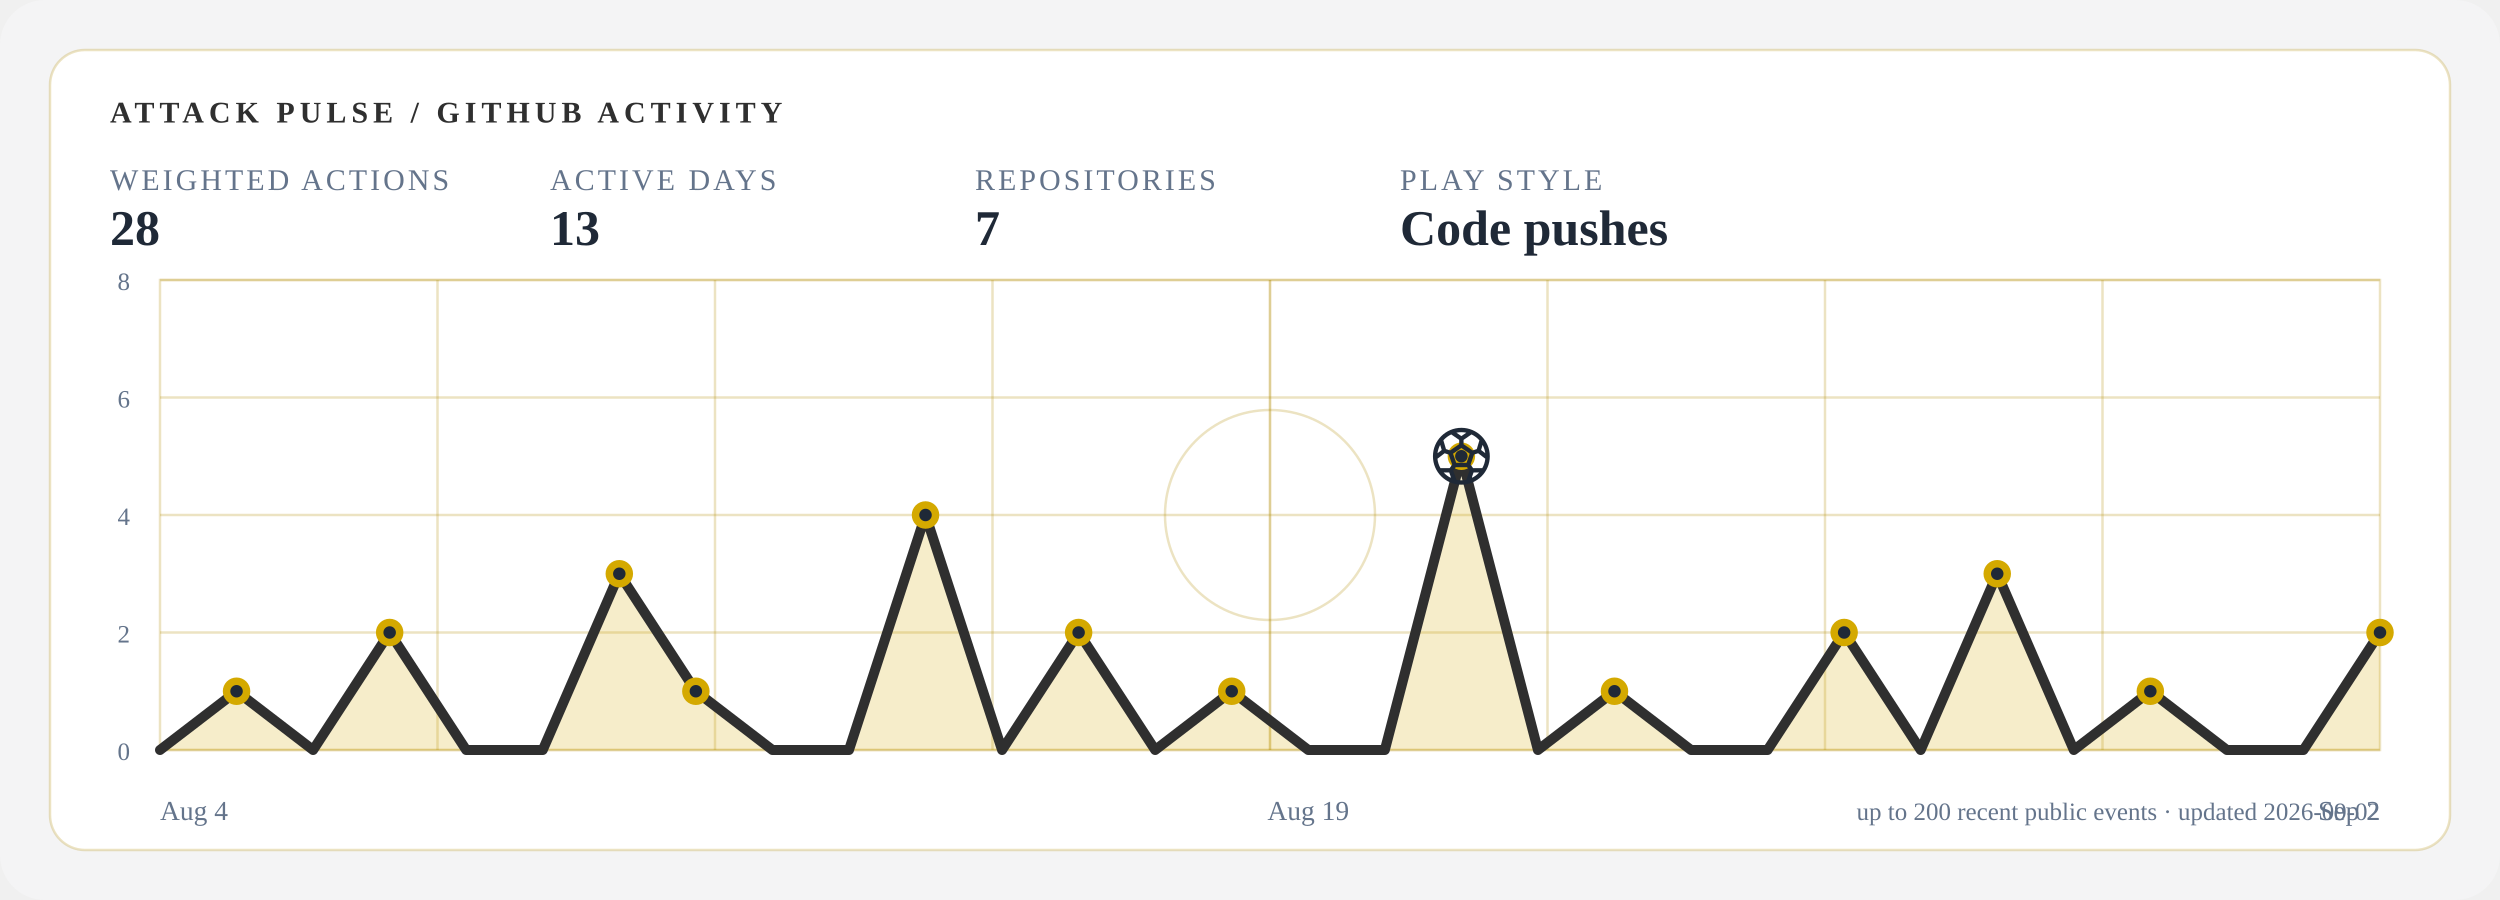
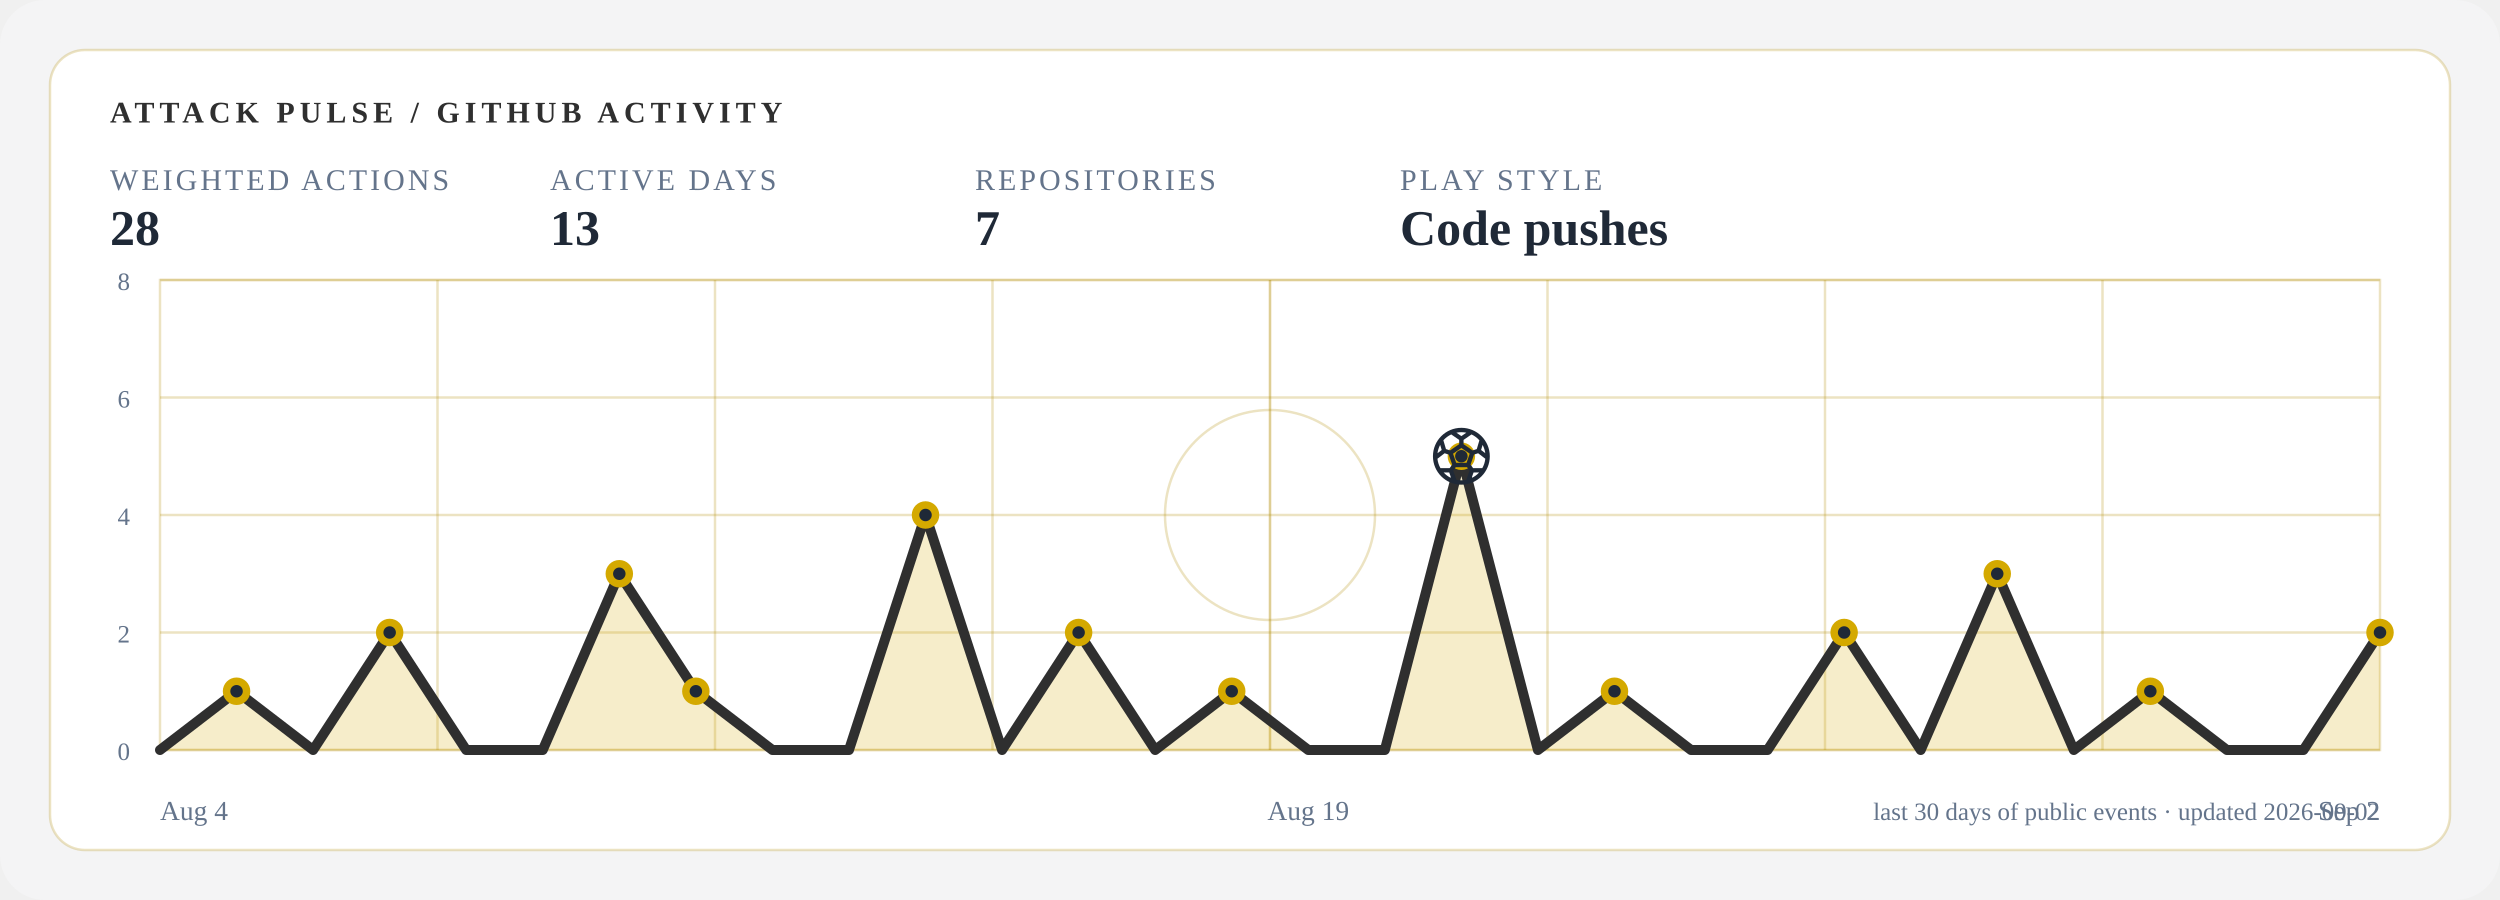
<svg xmlns="http://www.w3.org/2000/svg" width="1000" height="360" viewBox="0 0 1000 360" role="img" aria-labelledby="title desc">
  <rect width="1000" height="360" rx="18" fill="#f4f4f5" />
  <rect x="20" y="20" width="960" height="320" rx="14" fill="#ffffff" stroke="#b18a003d" />
  <text x="44" y="49" fill="#2f2f2f" font-size="12" font-weight="700" letter-spacing="2">ATTACK PULSE / GITHUB ACTIVITY</text>
  <text x="44" y="76" fill="#64748b" font-size="12" letter-spacing="1.2">WEIGHTED ACTIONS</text>
  <text x="44" y="98" fill="#1f2937" font-size="20" font-weight="700">28</text>
  <text x="220" y="76" fill="#64748b" font-size="12" letter-spacing="1.2">ACTIVE DAYS</text>
  <text x="220" y="98" fill="#1f2937" font-size="20" font-weight="700">13</text>
  <text x="390" y="76" fill="#64748b" font-size="12" letter-spacing="1.2">REPOSITORIES</text>
  <text x="390" y="98" fill="#1f2937" font-size="20" font-weight="700">7</text>
  <text x="560" y="76" fill="#64748b" font-size="12" letter-spacing="1.2">PLAY STYLE</text>
  <text x="560" y="98" fill="#1f2937" font-size="20" font-weight="700">Code pushes</text>
  <g class="grid">
    <line x1="64" y1="112" x2="952" y2="112" stroke="#b18a003d" stroke-width="1" />
    <line x1="64" y1="159" x2="952" y2="159" stroke="#b18a003d" stroke-width="1" />
    <line x1="64" y1="206" x2="952" y2="206" stroke="#b18a003d" stroke-width="1" />
    <line x1="64" y1="253" x2="952" y2="253" stroke="#b18a003d" stroke-width="1" />
    <line x1="64" y1="300" x2="952" y2="300" stroke="#b18a003d" stroke-width="1" />
    <line x1="175" y1="112" x2="175" y2="300" stroke="#b18a003d" stroke-width="1" />
    <line x1="286" y1="112" x2="286" y2="300" stroke="#b18a003d" stroke-width="1" />
    <line x1="397" y1="112" x2="397" y2="300" stroke="#b18a003d" stroke-width="1" />
    <line x1="508" y1="112" x2="508" y2="300" stroke="#b18a003d" stroke-width="1" />
    <line x1="619" y1="112" x2="619" y2="300" stroke="#b18a003d" stroke-width="1" />
    <line x1="730" y1="112" x2="730" y2="300" stroke="#b18a003d" stroke-width="1" />
    <line x1="841" y1="112" x2="841" y2="300" stroke="#b18a003d" stroke-width="1" />
    <rect x="64" y="112" width="888" height="188" fill="none" stroke="#b18a003d" stroke-width="1" />
    <line x1="508" y1="112" x2="508" y2="300" stroke="#b18a003d" stroke-width="1" />
    <circle cx="508" cy="206" r="42" fill="none" stroke="#b18a003d" stroke-width="1" />
  </g>
  <g fill="#64748b" font-size="10" text-anchor="end">
    <text x="52" y="116">8</text>
    <text x="52" y="163">6</text>
    <text x="52" y="210">4</text>
    <text x="52" y="257">2</text>
    <text x="52" y="304">0</text>
  </g>
  <path class="area" d="M 64.00 300.00 L 94.62 276.50 L 125.24 300.00 L 155.86 253.00 L 186.48 300.00 L 217.10 300.00 L 247.72 229.50 L 278.34 276.50 L 308.97 300.00 L 339.59 300.00 L 370.21 206.00 L 400.83 300.00 L 431.45 253.00 L 462.07 300.00 L 492.69 276.50 L 523.31 300.00 L 553.93 300.00 L 584.55 182.50 L 615.17 300.00 L 645.79 276.50 L 676.41 300.00 L 707.03 300.00 L 737.66 253.00 L 768.28 300.00 L 798.90 229.50 L 829.52 300.00 L 860.14 276.50 L 890.76 300.00 L 921.38 300.00 L 952.00 253.00 L 952 300 L 64 300 Z" fill="#d4a90035" />
  <path class="line" d="M 64.00 300.00 L 94.62 276.50 L 125.24 300.00 L 155.86 253.00 L 186.48 300.00 L 217.10 300.00 L 247.72 229.50 L 278.34 276.50 L 308.97 300.00 L 339.59 300.00 L 370.21 206.00 L 400.83 300.00 L 431.45 253.00 L 462.07 300.00 L 492.69 276.50 L 523.31 300.00 L 553.93 300.00 L 584.55 182.50 L 615.17 300.00 L 645.79 276.50 L 676.41 300.00 L 707.03 300.00 L 737.66 253.00 L 768.28 300.00 L 798.90 229.50 L 829.52 300.00 L 860.14 276.50 L 890.76 300.00 L 921.38 300.00 L 952.00 253.00" fill="none" stroke="#2f2f2f" stroke-width="4" stroke-linecap="round" stroke-linejoin="round" />
  <circle cx="94.621" cy="276.5" r="4" fill="#1f2937" stroke="#d4a900" stroke-width="3" />
  <circle cx="155.862" cy="253" r="4" fill="#1f2937" stroke="#d4a900" stroke-width="3" />
  <circle cx="247.724" cy="229.5" r="4" fill="#1f2937" stroke="#d4a900" stroke-width="3" />
  <circle cx="278.345" cy="276.5" r="4" fill="#1f2937" stroke="#d4a900" stroke-width="3" />
  <circle cx="370.207" cy="206" r="4" fill="#1f2937" stroke="#d4a900" stroke-width="3" />
  <circle cx="431.448" cy="253" r="4" fill="#1f2937" stroke="#d4a900" stroke-width="3" />
  <circle cx="492.69" cy="276.5" r="4" fill="#1f2937" stroke="#d4a900" stroke-width="3" />
  <circle cx="584.552" cy="182.5" r="4" fill="#1f2937" stroke="#d4a900" stroke-width="3" />
  <circle cx="645.793" cy="276.5" r="4" fill="#1f2937" stroke="#d4a900" stroke-width="3" />
  <circle cx="737.655" cy="253" r="4" fill="#1f2937" stroke="#d4a900" stroke-width="3" />
  <circle cx="798.897" cy="229.5" r="4" fill="#1f2937" stroke="#d4a900" stroke-width="3" />
  <circle cx="860.138" cy="276.5" r="4" fill="#1f2937" stroke="#d4a900" stroke-width="3" />
  <circle cx="952" cy="253" r="4" fill="#1f2937" stroke="#d4a900" stroke-width="3" />
  <g aria-label="Peak activity marker" transform="translate(570.55 168.50) scale(0.109375)" fill="#1f2937">
    <path d="M128,24A104,104,0,1,0,232,128,104.11,104.11,0,0,0,128,24Zm76.52,147.42H170.9l-9.26-12.76,12.63-36.78,15-4.89,26.24,20.13A87.38,87.38,0,0,1,204.52,171.42Zm-164-34.3L66.71,117l15,4.89,12.63,36.78L85.1,171.42H51.48A87.38,87.38,0,0,1,40.47,137.12Zm10-50.64,5.51,18.6L40.71,116.77A87.33,87.33,0,0,1,50.43,86.48ZM109,152,97.54,118.65,128,97.71l30.46,20.94L147,152Zm91.07-46.92,5.51-18.6a87.33,87.33,0,0,1,9.72,30.29Zm-6.2-35.38-9.51,32.08-15.07,4.89L136,83.79V68.21l29.09-20A88.58,88.58,0,0,1,193.86,69.7ZM146.07,41.87,128,54.29,109.93,41.87a88.24,88.24,0,0,1,36.14,0ZM90.91,48.21l29.09,20V83.79L86.72,106.67l-15.07-4.89L62.14,69.7A88.58,88.58,0,0,1,90.91,48.21ZM63.15,187.42H83.52l7.17,20.27A88.4,88.4,0,0,1,63.15,187.42ZM110,214.13,98.12,180.71,107.35,168h41.3l9.23,12.71-11.83,33.42a88,88,0,0,1-36.1,0Zm55.36-6.44,7.17-20.27h20.37A88.4,88.4,0,0,1,165.31,207.69Z" />
  </g>
  <text x="64" y="328" text-anchor="start" fill="#64748b" font-size="11">Aug 4</text>
  <text x="523.31" y="328" text-anchor="middle" fill="#64748b" font-size="11">Aug 19</text>
  <text x="952" y="328" text-anchor="end" fill="#64748b" font-size="11">Sep 2</text>
-   <text x="952" y="328" text-anchor="end" fill="#64748b" font-size="10">up to 200 recent public events · updated 2026-09-02</text>
+   <text x="952" y="328" text-anchor="end" fill="#64748b" font-size="10">last 30 days of public events · updated 2026-09-02</text>
</svg>
